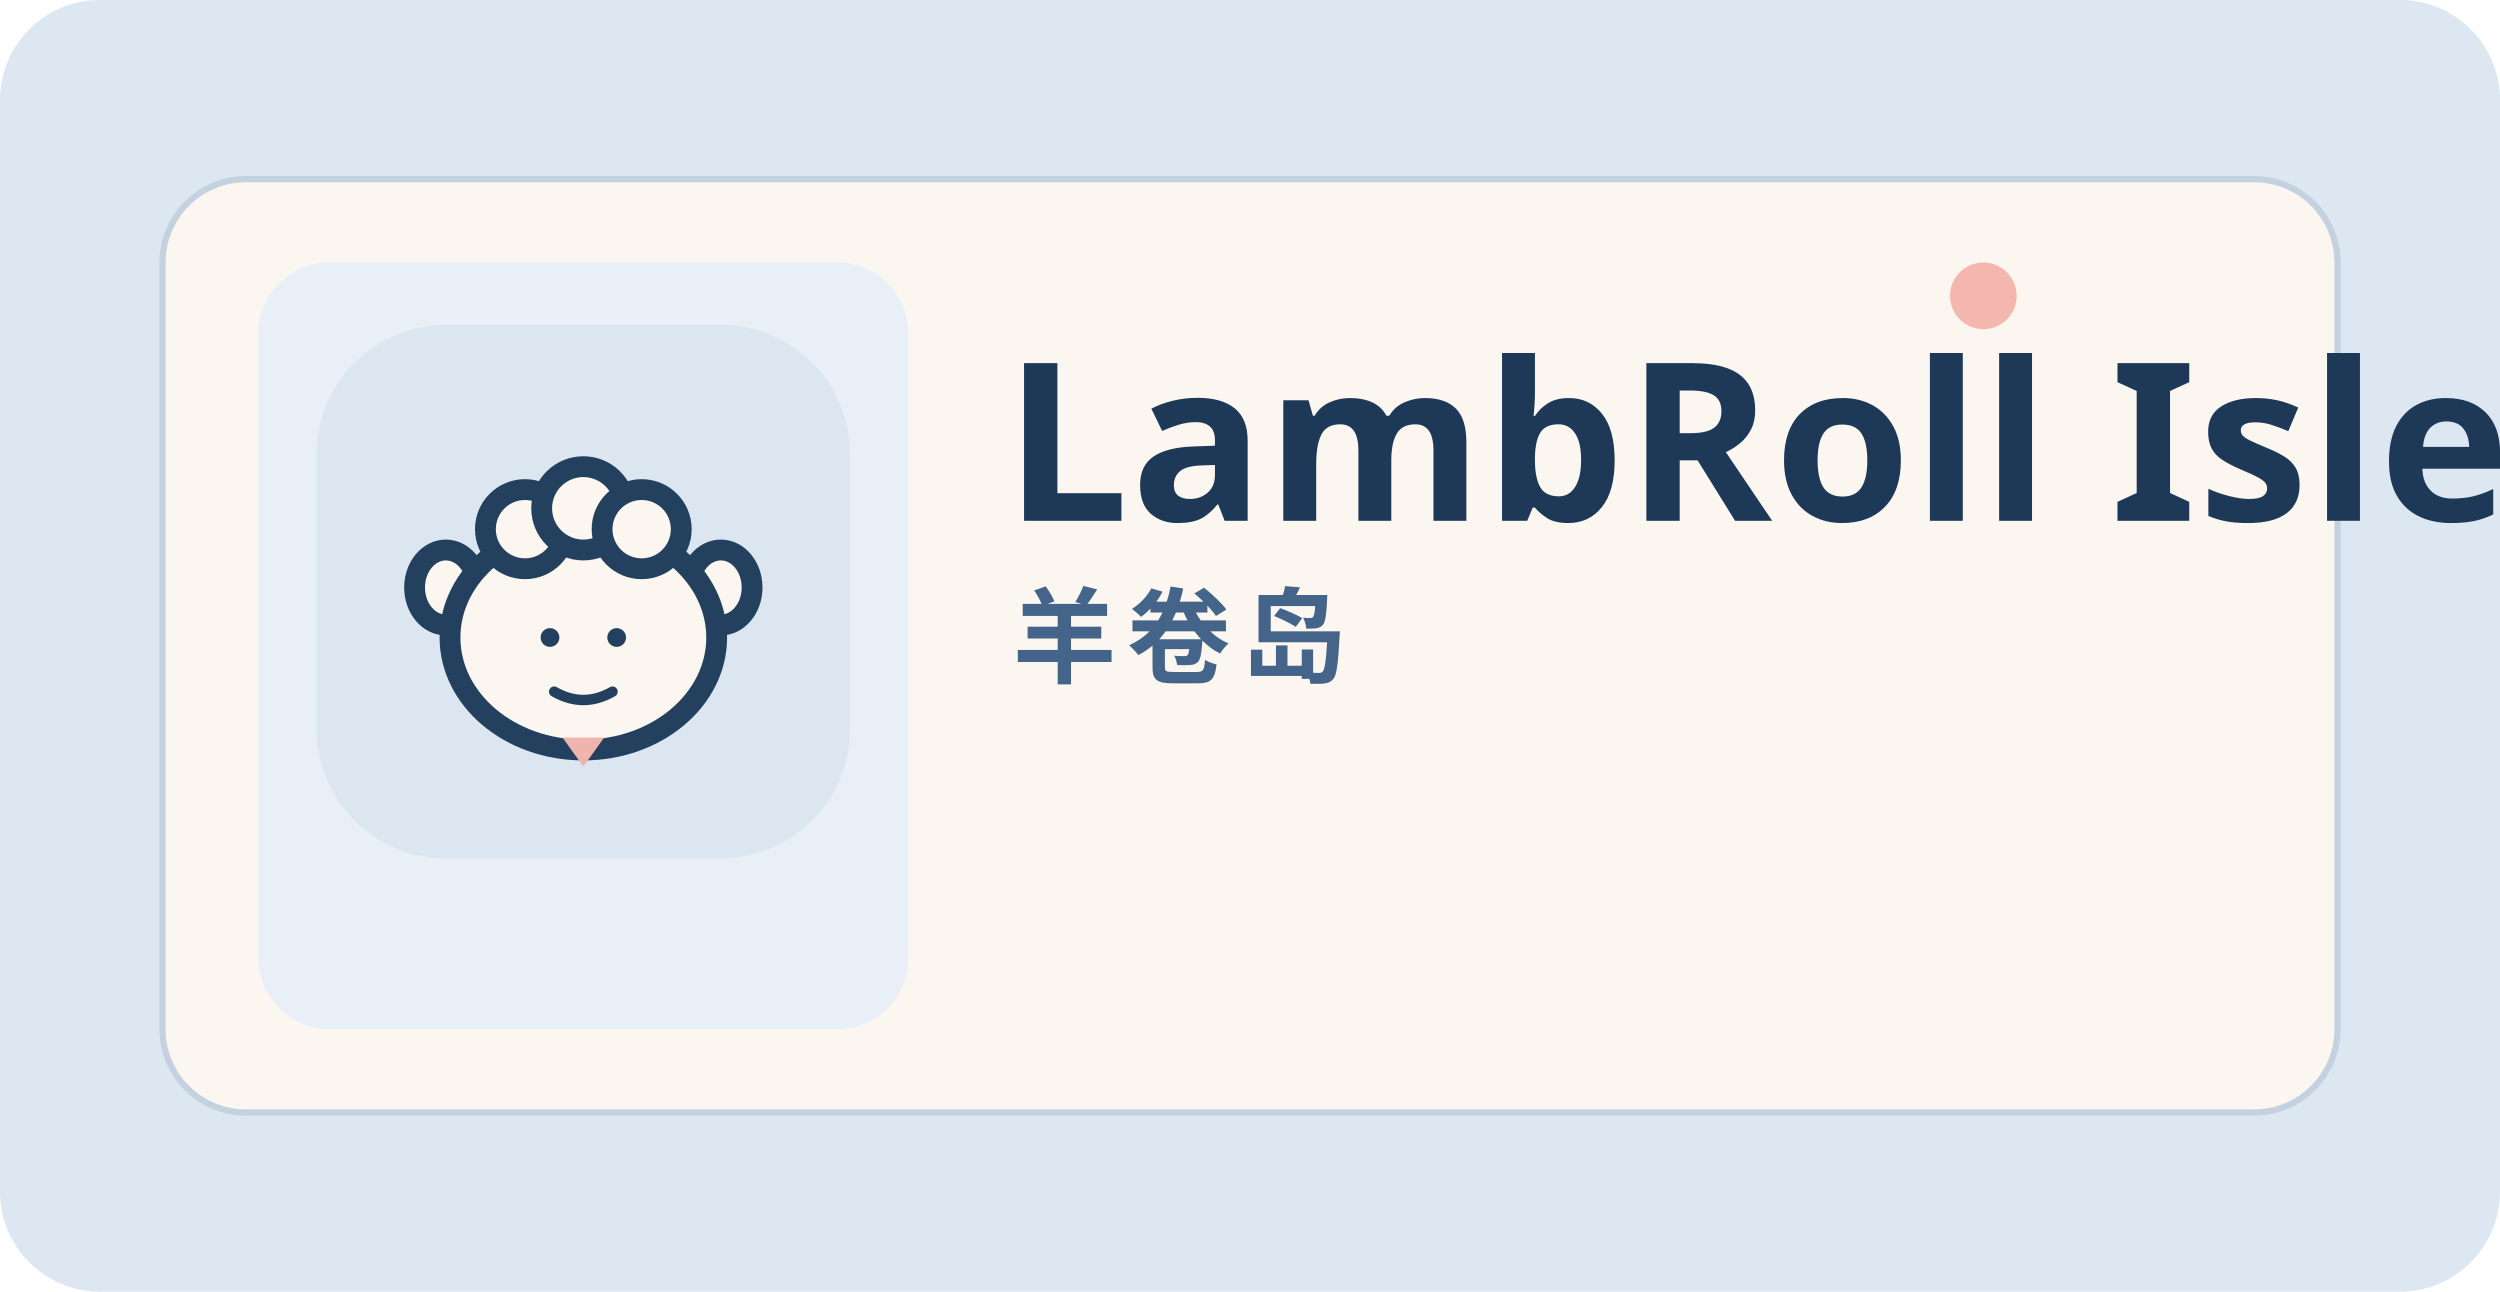
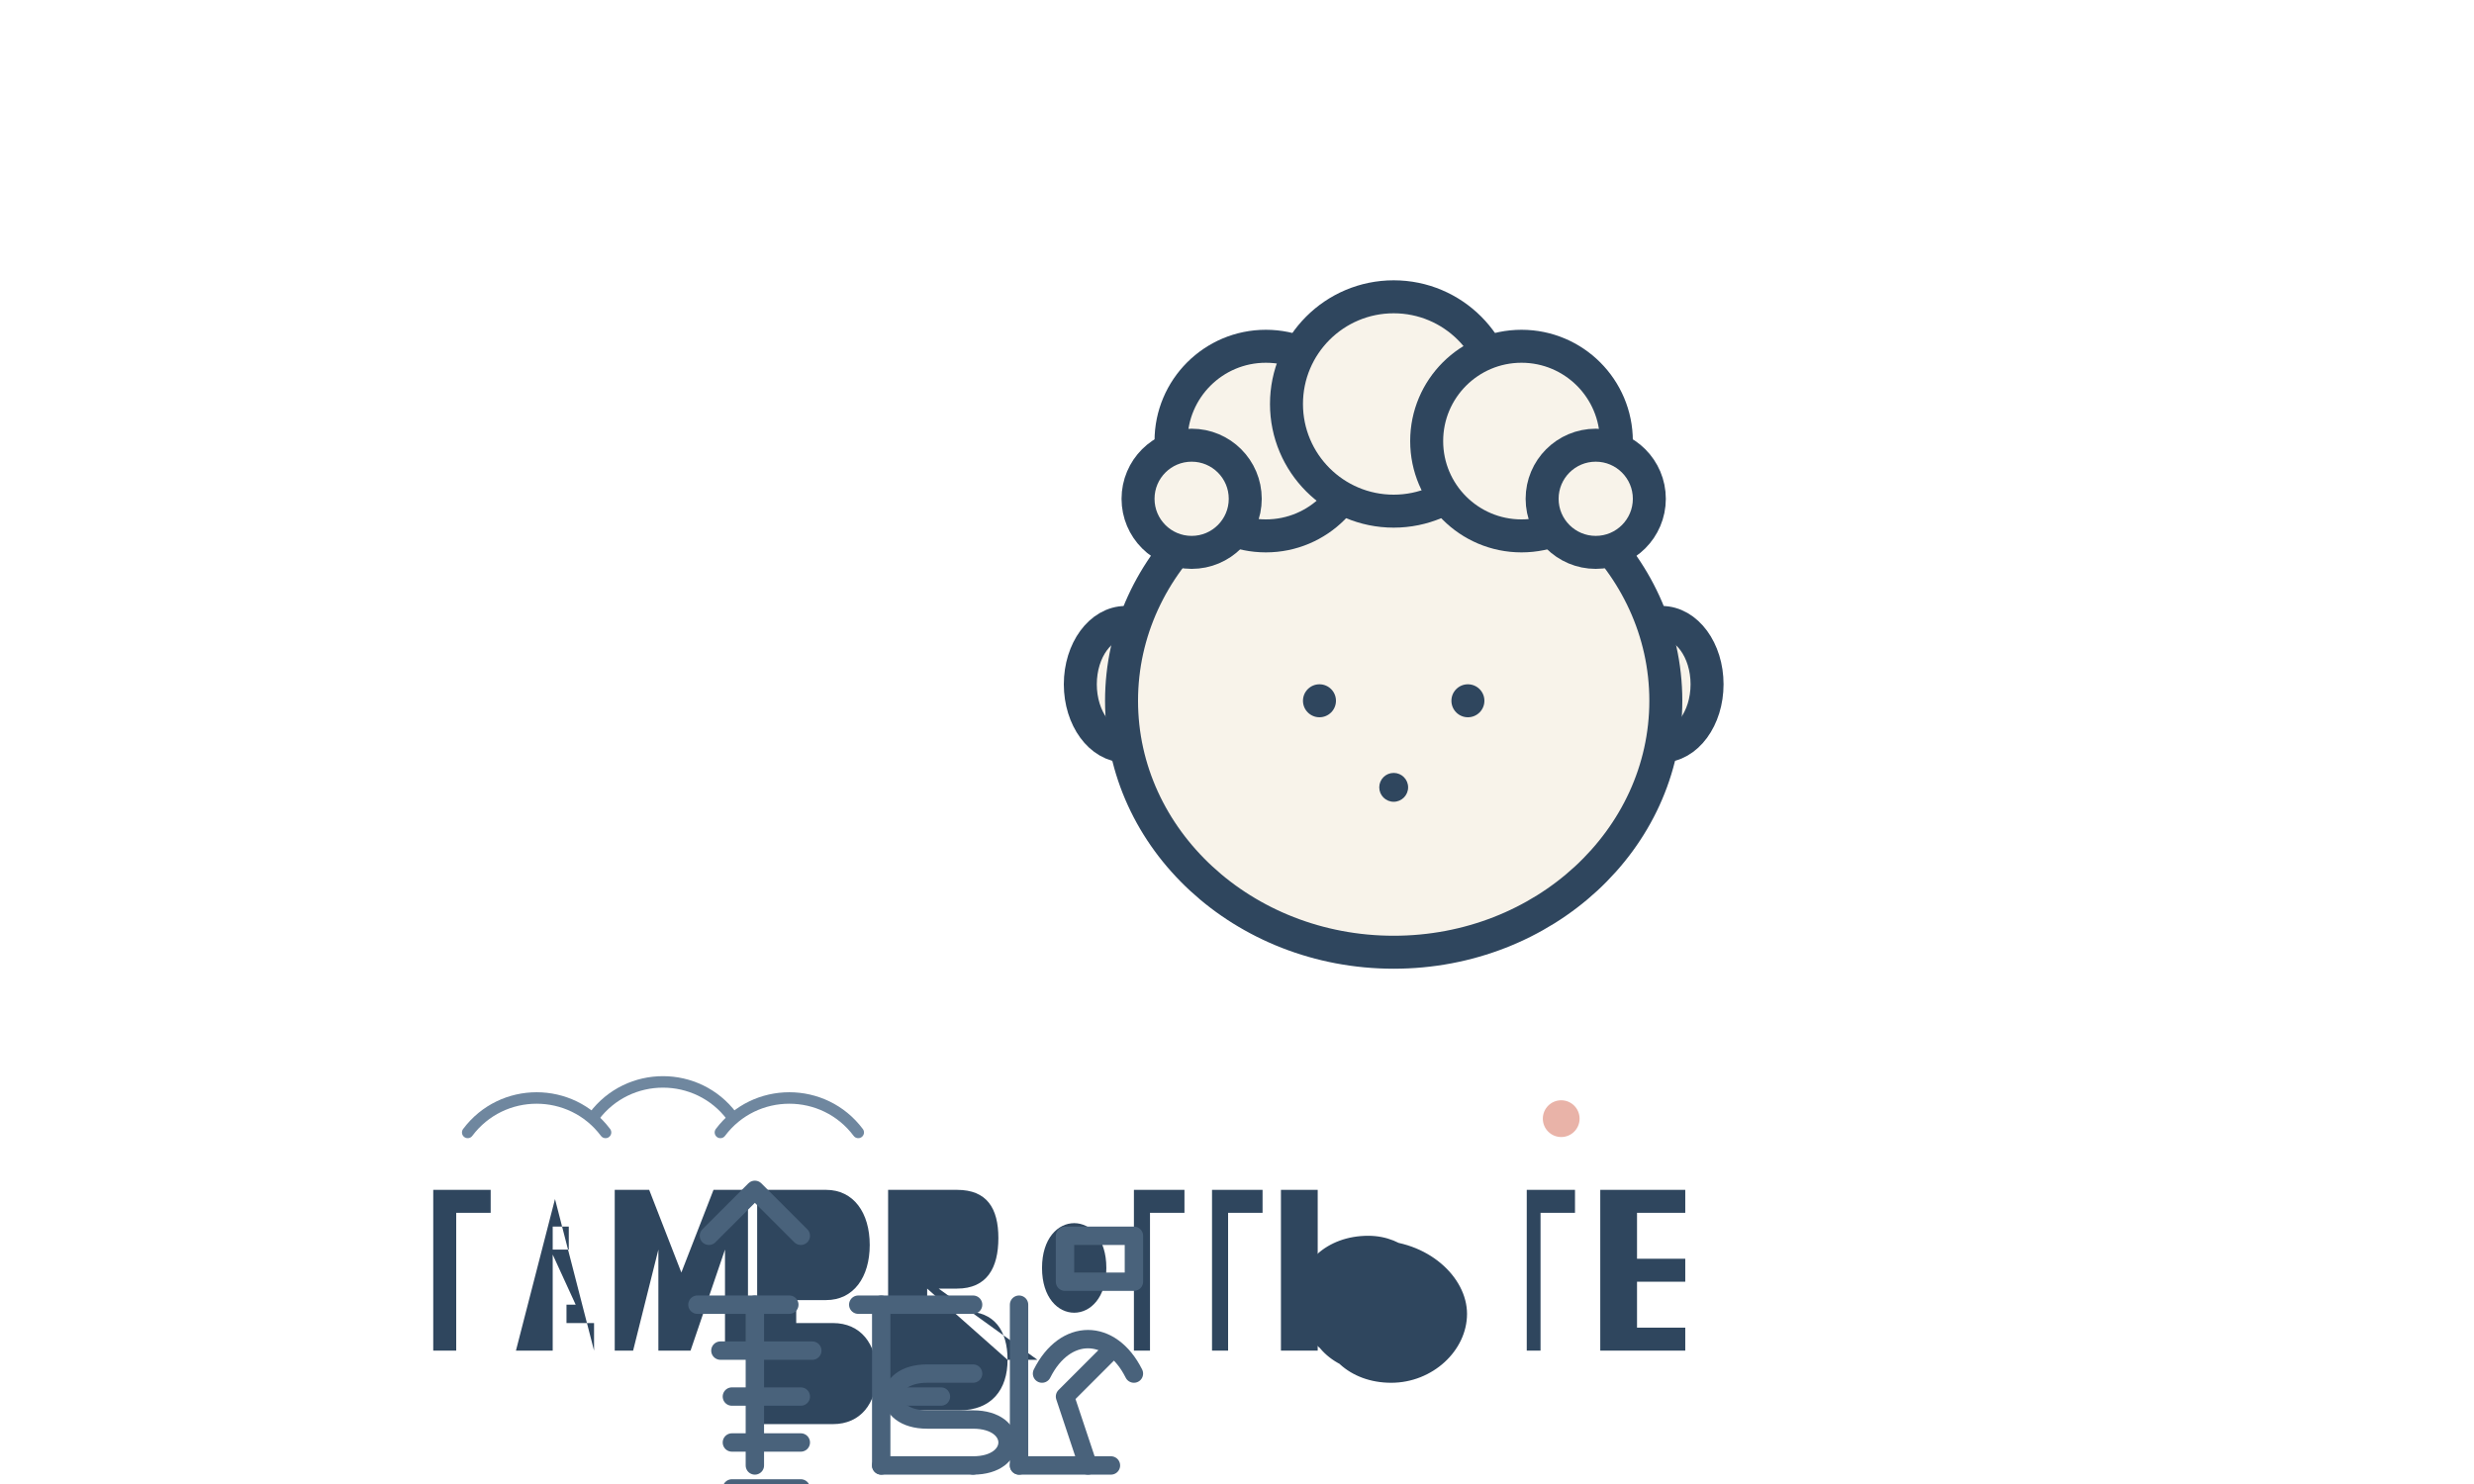
- <svg xmlns="http://www.w3.org/2000/svg" width="1200" height="620" viewBox="0 0 1200 620" role="img" aria-label="LambRoll Isle lockup">
-   <rect width="1200" height="620" rx="48" fill="#DDE7F1" />
-   <rect x="78" y="86" width="1044" height="448" rx="40" fill="#FBF7F0" stroke="#C3D1E0" stroke-width="3" />
-   <g transform="translate(124,126)">
-     <rect width="312" height="368" rx="34" fill="#E8EFF6" />
-     <g transform="translate(28,30)">
-       <rect width="256" height="256" rx="62" fill="#DCE6F1" />
-       <g fill="#FBF7F0" stroke="#23415F" stroke-width="10" stroke-linecap="round" stroke-linejoin="round">
-         <ellipse cx="62" cy="126" rx="15" ry="18" />
-         <ellipse cx="194" cy="126" rx="15" ry="18" />
-         <ellipse cx="128" cy="150" rx="64" ry="54" />
-         <circle cx="100" cy="98" r="19" />
-         <circle cx="128" cy="88" r="20" />
-         <circle cx="156" cy="98" r="19" />
+ <svg xmlns="http://www.w3.org/2000/svg" width="1200" height="720" viewBox="0 0 1200 720" role="img" aria-label="LambRoll Isle lockup stacked">
+   <defs>
+     <symbol id="wordmark-core" viewBox="0 0 1400 420">
+       <g fill="none" stroke="#6F879F" stroke-width="10" stroke-linecap="round">
+         <path d="M120 130 C150 90 210 90 240 130" />
+         <path d="M230 116 C260 76 320 76 350 116" />
+         <path d="M340 130 C370 90 430 90 460 130" />
      </g>
-       <circle cx="112" cy="150" r="4.5" fill="#23415F" />
-       <circle cx="144" cy="150" r="4.5" fill="#23415F" />
-       <path d="M114 176 Q128 184 142 176" fill="none" stroke="#23415F" stroke-width="5" stroke-linecap="round" />
-       <path d="M118 198 H138 L128 212 Z" fill="#F1B3AD" />
+       <g fill="#2F465E">
+         <path d="M90 320 V180 H140 V200 H110 V320 Z" />
+         <path d="M162 320 L196 188 L230 320 V296 H206 V280 H214 L192 232 H208 V212 H194 V320 Z" />
+         <path d="M248 320 V180 H278 L306 252 L334 180 H364 V320 H344 V232 L314 320 H286 V232 L264 320 Z" />
+         <path d="M372 320 V180 H432 C456 180 470 200 470 228 C470 256 456 276 432 276 H406 V296 H438 C462 296 476 314 476 340 C476 366 462 384 438 384 H372 Z" />
+         <path d="M486 320 V180 H546 C572 180 582 196 582 222 C582 248 572 266 546 266 H520 V286 H554 C578 286 590 302 590 328 C590 354 576 372 548 372 H486 Z M520 266 L590 328 H616 L530 266 Z" />
+         <path d="M620 248 C620 196 676 196 676 248 C676 300 620 300 620 248 Z" />
+         <path d="M700 320 V180 H744 V200 H714 V320 Z" />
+         <path d="M768 320 V180 H812 V200 H782 V320 Z" />
+         <path d="M828 320 V180 H860 V320 Z" />
+         <path d="M896 320 C852 320 852 276 896 276 C940 276 940 224 908 224 C876 224 852 248 852 272 C852 296 874 316 906 316 C938 316 958 292 958 268 C958 244 936 220 904 220 C868 220 842 244 842 276 C842 308 870 334 910 334 C950 334 972 308 972 280 C972 252 946 228 912 228 C876 228 850 252 850 284 C850 316 876 340 916 340 C956 340 980 316 980 288 C980 260 956 236 924 236 C888 236 862 260 862 292 C862 324 888 348 924 348 C960 348 990 320 990 288 C990 256 956 224 910 224" />
+         <path d="M1042 320 V180 H1084 V200 H1054 V320 Z" />
+         <path d="M1106 320 V180 H1180 V200 H1138 V240 H1180 V260 H1138 V300 H1180 V320 Z" />
+       </g>
+       <g stroke="#49627B" stroke-width="16" stroke-linecap="round" stroke-linejoin="round" fill="none" transform="translate(340, 60)">
+         <path d="M-20 220 H60" />
+         <path d="M0 260 H80" />
+         <path d="M30 220 V360" />
+         <path d="M10 300 H70" />
+         <path d="M10 340 H70" />
+         <path d="M10 380 H70" />
+         <path d="M-10 160 L30 120 70 160" />
+         <path d="M120 220 H220" />
+         <path d="M140 220 V360" />
+         <path d="M140 360 H220" />
+         <path d="M220 360 C260 360 260 320 220 320 H180 C140 320 140 280 180 280 H220" />
+         <path d="M164 300 H192" />
+         <path d="M260 220 V360" />
+         <path d="M260 360 H340" />
+         <path d="M320 360 L300 300 L340 260" />
+         <path d="M280 280 C300 240 340 240 360 280" />
+         <path d="M300 200 H360 V160 H300 Z" />
+       </g>
+       <circle cx="1072" cy="118" r="16" fill="#E9B3A8" />
+     </symbol>
+   </defs>
+   <g transform="translate(420,40)">
+     <g fill="#F8F3EA" stroke="#2F465E" stroke-width="16" stroke-linecap="round" stroke-linejoin="round">
+       <ellipse cx="126" cy="292" rx="22" ry="30" />
+       <ellipse cx="386" cy="292" rx="22" ry="30" />
+       <ellipse cx="256" cy="300" rx="132" ry="122" />
+       <circle cx="194" cy="174" r="46" />
+       <circle cx="256" cy="156" r="52" />
+       <circle cx="318" cy="174" r="46" />
+       <circle cx="158" cy="202" r="26" />
+       <circle cx="354" cy="202" r="26" />
    </g>
+     <circle cx="220" cy="300" r="8" fill="#2F465E" />
+     <circle cx="292" cy="300" r="8" fill="#2F465E" />
+     <circle cx="256" cy="342" r="7" fill="#2F465E" />
  </g>
-   <g transform="translate(482,250)">
-     <text x="0" y="0" font-size="106" font-weight="760" letter-spacing="0.9" font-family="Avenir Next, Nunito Sans, Poppins, Segoe UI, sans-serif" fill="#1E3958">LambRoll Isle</text>
-     <text x="4" y="74" font-size="50" font-weight="620" letter-spacing="5" font-family="Avenir Next, Nunito Sans, PingFang SC, Microsoft YaHei, sans-serif" fill="#446589">羊卷岛</text>
-     <circle cx="470" cy="-108" r="16" fill="#F3B7B0" />
-   </g>
+   <use href="#wordmark-core" transform="translate(160,360) scale(0.65)" />
</svg>
